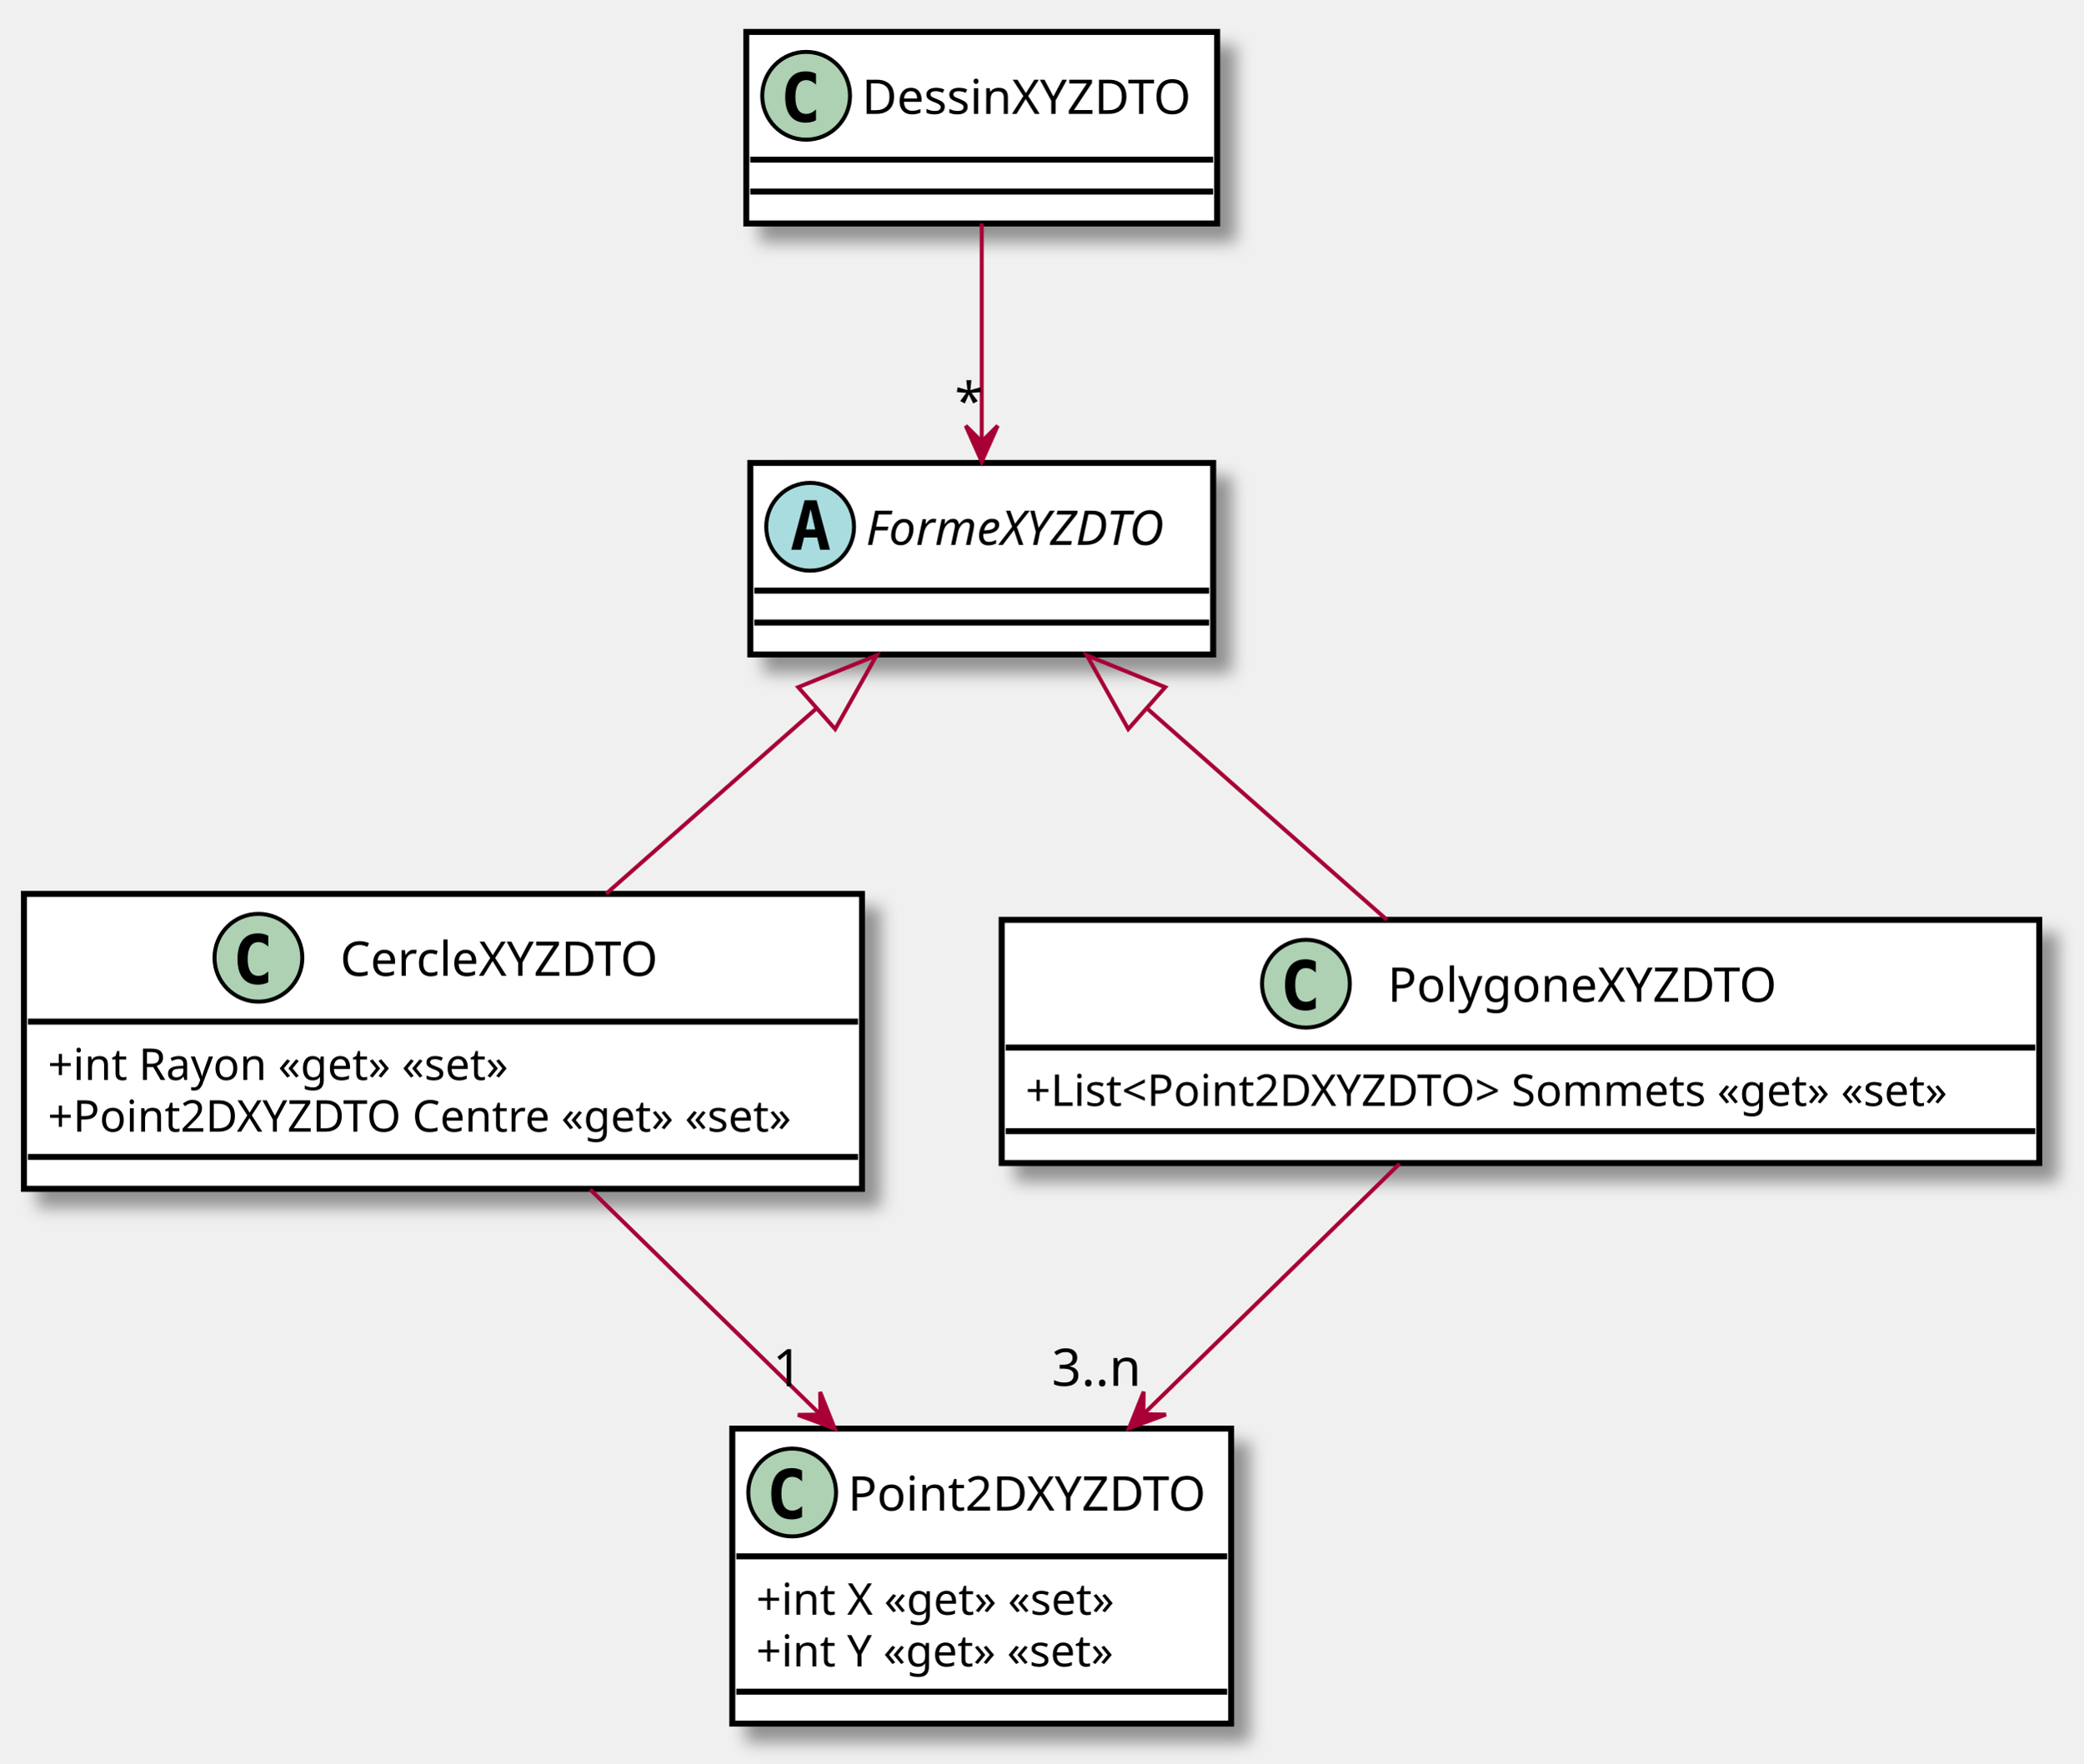
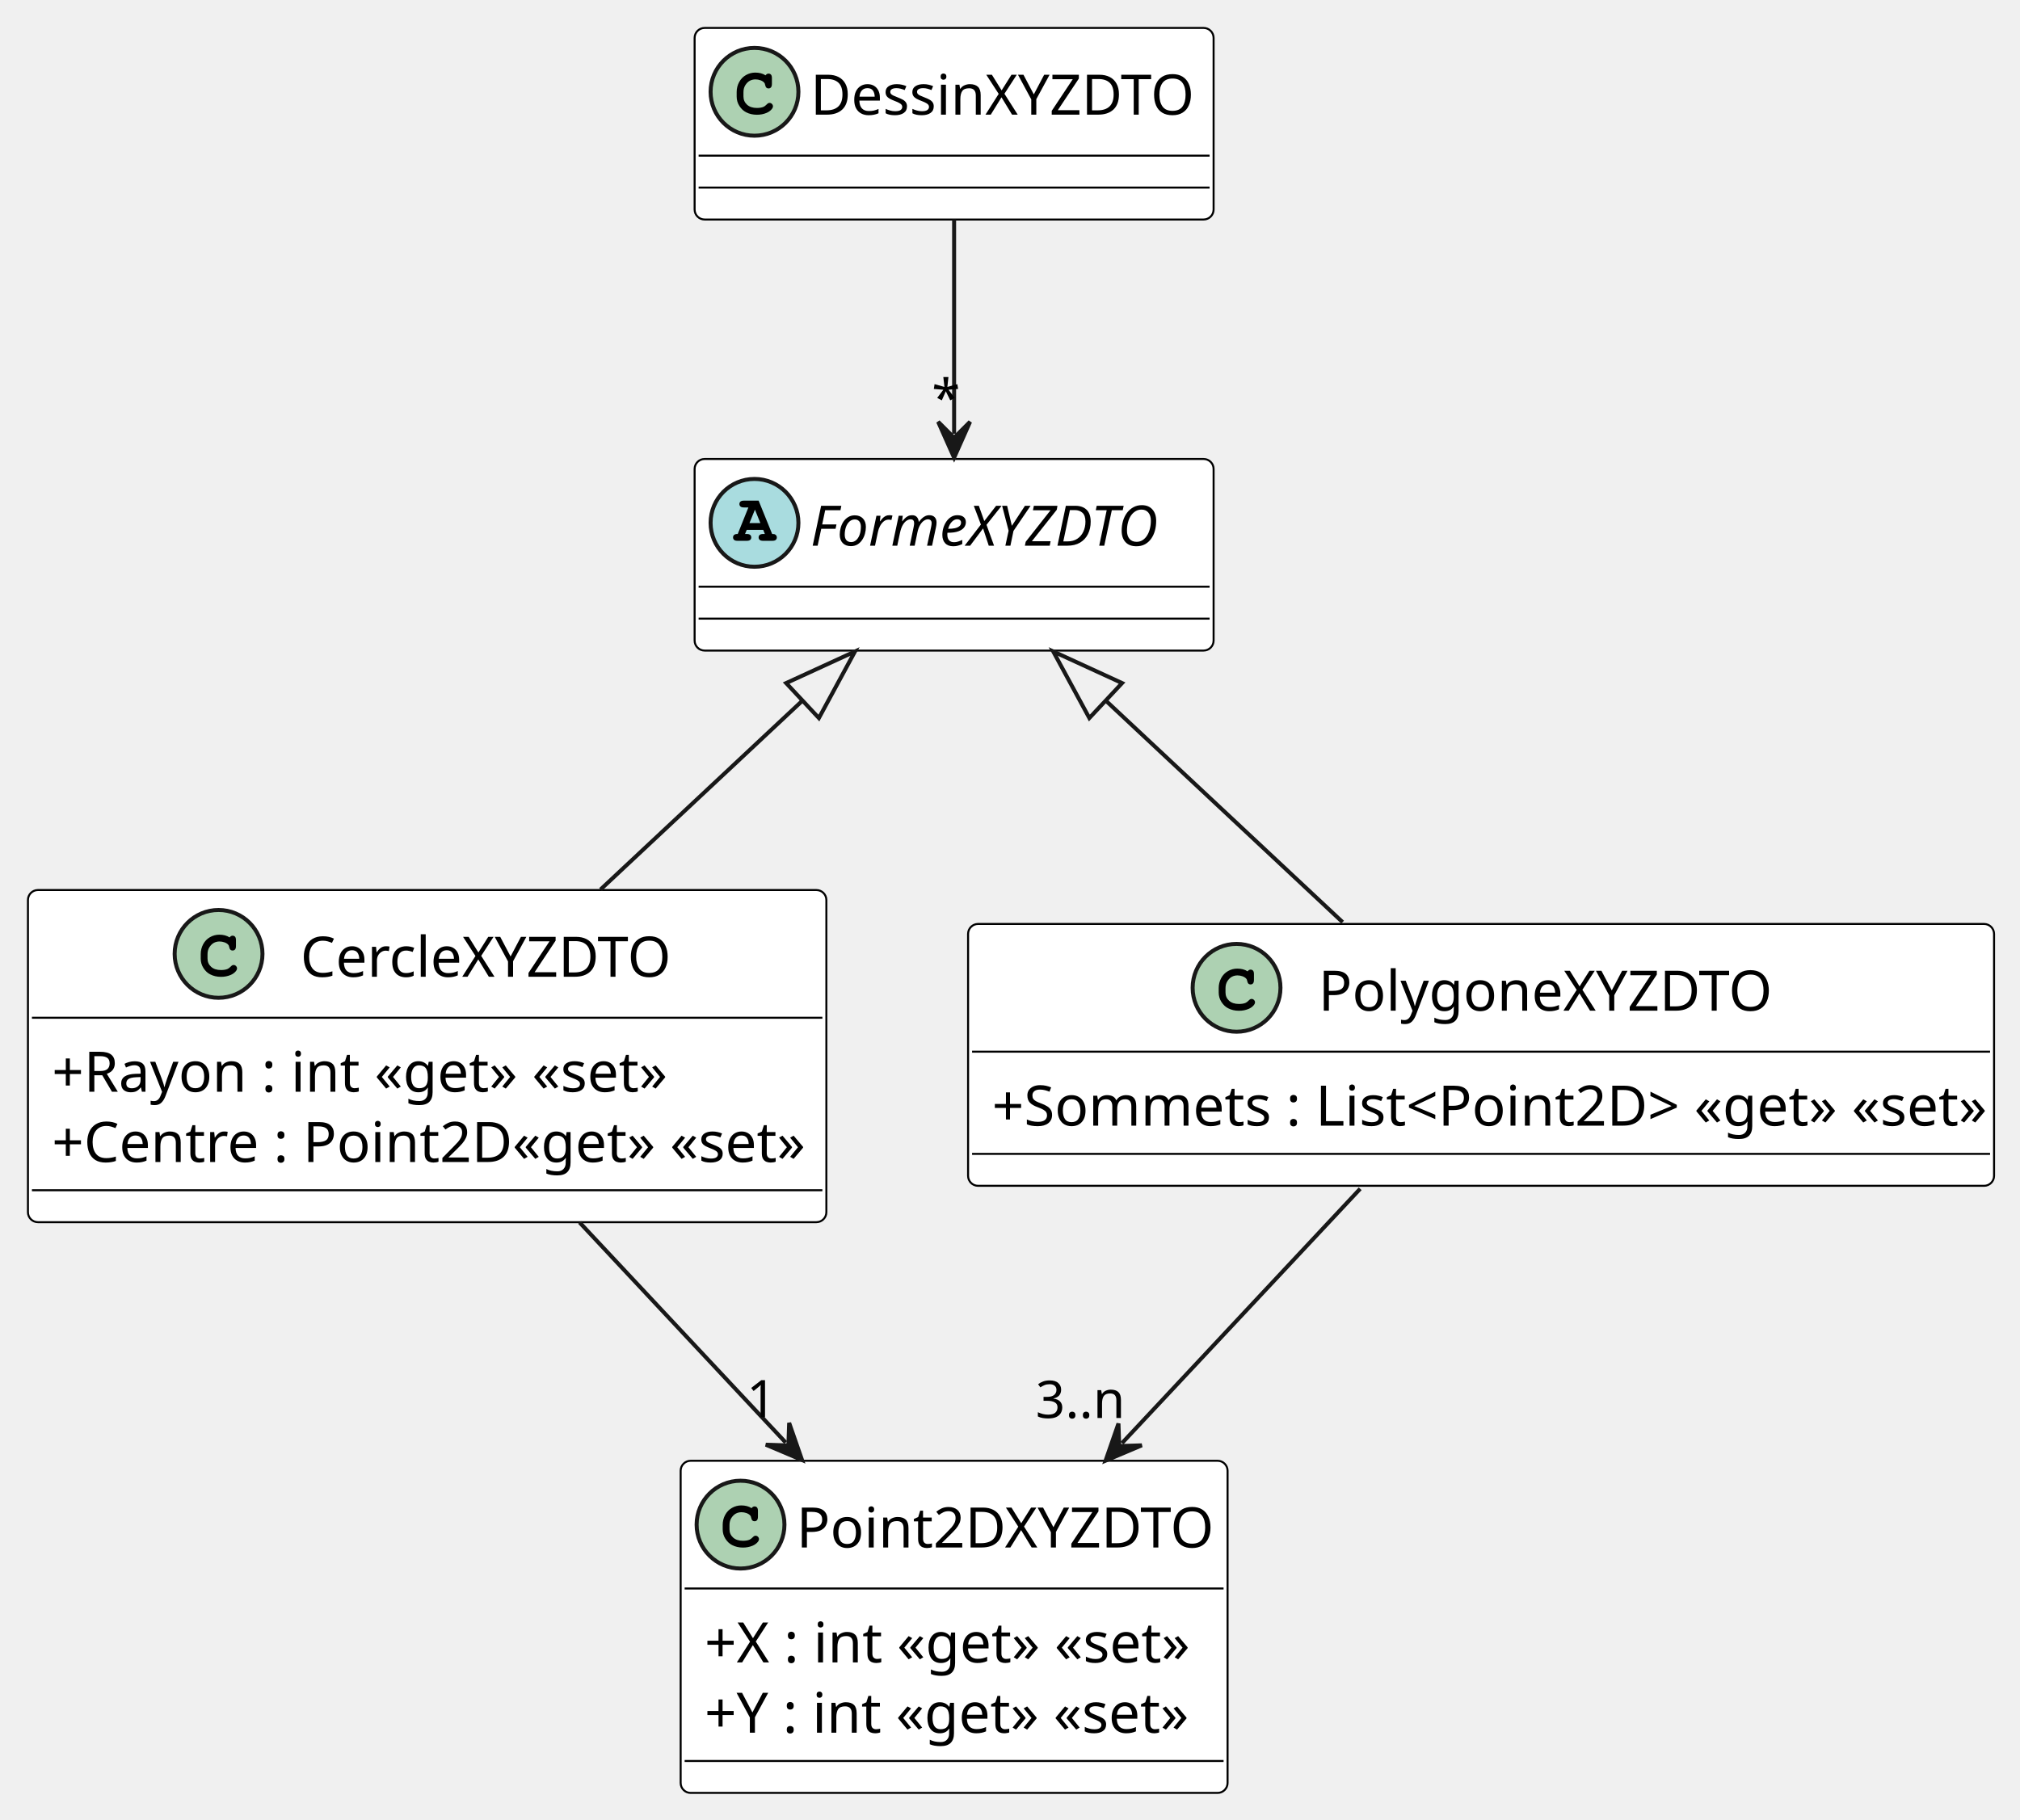
- <svg xmlns="http://www.w3.org/2000/svg" contentScriptType="application/ecmascript" contentStyleType="text/css" height="442px" preserveAspectRatio="none" style="width:522px;height:442px;" version="1.1" viewBox="0 0 522 442" width="522px" zoomAndPan="magnify">
-   <defs>
-     <filter height="300%" id="fgr7rj7opowq9" width="300%" x="-1" y="-1">
-       <feGaussianBlur result="blurOut" stdDeviation="2.0" />
-       <feColorMatrix in="blurOut" result="blurOut2" type="matrix" values="0 0 0 0 0 0 0 0 0 0 0 0 0 0 0 0 0 0 .4 0" />
-       <feOffset dx="4.0" dy="4.0" in="blurOut2" result="blurOut3" />
-       <feBlend in="SourceGraphic" in2="blurOut3" mode="normal" />
-     </filter>
-   </defs>
+ <svg xmlns="http://www.w3.org/2000/svg" contentStyleType="text/css" height="456px" preserveAspectRatio="none" style="width:506px;height:456px;background:#FFFFFF;" version="1.1" viewBox="0 0 506 456" width="506px" zoomAndPan="magnify">
+   <defs />
  <g>
-     <rect fill="#FFFFFF" filter="url(#fgr7rj7opowq9)" height="48" id="DessinXYZDTO" style="stroke: #000000; stroke-width: 1.5;" width="118" x="187" y="8" />
-     <ellipse cx="202" cy="24" fill="#ADD1B2" rx="11" ry="11" style="stroke: #000000; stroke-width: 1.0;" />
-     <path d="M204.473,30.143 Q203.892,30.442 203.253,30.591 Q202.614,30.741 201.908,30.741 Q199.401,30.741 198.082,29.089 Q196.762,27.437 196.762,24.316 Q196.762,21.186 198.082,19.535 Q199.401,17.883 201.908,17.883 Q202.614,17.883 203.261,18.032 Q203.909,18.182 204.473,18.48 L204.473,21.203 Q203.842,20.622 203.249,20.352 Q202.655,20.082 202.024,20.082 Q200.68,20.082 199.995,21.149 Q199.31,22.216 199.31,24.316 Q199.31,26.408 199.995,27.474 Q200.68,28.541 202.024,28.541 Q202.655,28.541 203.249,28.271 Q203.842,28.002 204.473,27.42 Z " />
-     <text fill="#000000" font-family="sans-serif" font-size="12" lengthAdjust="spacingAndGlyphs" textLength="86" x="216" y="28.535">DessinXYZDTO</text>
-     <line style="stroke: #000000; stroke-width: 1.5;" x1="188" x2="304" y1="40" y2="40" />
-     <line style="stroke: #000000; stroke-width: 1.5;" x1="188" x2="304" y1="48" y2="48" />
-     <rect fill="#FFFFFF" filter="url(#fgr7rj7opowq9)" height="48" id="FormeXYZDTO" style="stroke: #000000; stroke-width: 1.5;" width="116" x="188" y="116" />
-     <ellipse cx="203" cy="132" fill="#A9DCDF" rx="11" ry="11" style="stroke: #000000; stroke-width: 1.0;" />
-     <path d="M203.113,127.598 L201.959,132.67 L204.275,132.67 Z M201.619,125.357 L204.616,125.357 L207.961,137.75 L205.512,137.75 L204.749,134.687 L201.47,134.687 L200.723,137.75 L198.274,137.75 Z " />
-     <text fill="#000000" font-family="sans-serif" font-size="12" font-style="italic" lengthAdjust="spacingAndGlyphs" textLength="84" x="217" y="136.535">FormeXYZDTO</text>
-     <line style="stroke: #000000; stroke-width: 1.5;" x1="189" x2="303" y1="148" y2="148" />
-     <line style="stroke: #000000; stroke-width: 1.5;" x1="189" x2="303" y1="156" y2="156" />
-     <rect fill="#FFFFFF" filter="url(#fgr7rj7opowq9)" height="73.91" id="CercleXYZDTO" style="stroke: #000000; stroke-width: 1.5;" width="210" x="6" y="224" />
-     <ellipse cx="64.75" cy="240" fill="#ADD1B2" rx="11" ry="11" style="stroke: #000000; stroke-width: 1.0;" />
-     <path d="M67.223,246.143 Q66.642,246.442 66.003,246.591 Q65.364,246.741 64.658,246.741 Q62.151,246.741 60.831,245.089 Q59.512,243.437 59.512,240.316 Q59.512,237.186 60.831,235.535 Q62.151,233.883 64.658,233.883 Q65.364,233.883 66.011,234.032 Q66.659,234.182 67.223,234.481 L67.223,237.203 Q66.592,236.622 65.999,236.352 Q65.405,236.083 64.774,236.083 Q63.43,236.083 62.745,237.149 Q62.06,238.216 62.06,240.316 Q62.06,242.408 62.745,243.474 Q63.43,244.541 64.774,244.541 Q65.405,244.541 65.999,244.271 Q66.592,244.001 67.223,243.42 Z " />
-     <text fill="#000000" font-family="sans-serif" font-size="12" lengthAdjust="spacingAndGlyphs" textLength="84" x="85.25" y="244.535">CercleXYZDTO</text>
-     <line style="stroke: #000000; stroke-width: 1.5;" x1="7" x2="215" y1="256" y2="256" />
-     <text fill="#000000" font-family="sans-serif" font-size="11" lengthAdjust="spacingAndGlyphs" textLength="122" x="12" y="270.635">+int Rayon «get» «set»</text>
-     <text fill="#000000" font-family="sans-serif" font-size="11" lengthAdjust="spacingAndGlyphs" textLength="198" x="12" y="283.59">+Point2DXYZDTO Centre «get» «set»</text>
-     <line style="stroke: #000000; stroke-width: 1.5;" x1="7" x2="215" y1="289.91" y2="289.91" />
-     <rect fill="#FFFFFF" filter="url(#fgr7rj7opowq9)" height="60.955" id="PolygoneXYZDTO" style="stroke: #000000; stroke-width: 1.5;" width="260" x="251" y="230.5" />
-     <ellipse cx="327.25" cy="246.5" fill="#ADD1B2" rx="11" ry="11" style="stroke: #000000; stroke-width: 1.0;" />
-     <path d="M329.723,252.643 Q329.142,252.942 328.503,253.091 Q327.864,253.241 327.158,253.241 Q324.651,253.241 323.332,251.589 Q322.012,249.937 322.012,246.816 Q322.012,243.686 323.332,242.035 Q324.651,240.383 327.158,240.383 Q327.864,240.383 328.511,240.532 Q329.159,240.682 329.723,240.981 L329.723,243.703 Q329.092,243.122 328.499,242.852 Q327.905,242.583 327.274,242.583 Q325.93,242.583 325.245,243.649 Q324.56,244.716 324.56,246.816 Q324.56,248.908 325.245,249.974 Q325.93,251.041 327.274,251.041 Q327.905,251.041 328.499,250.771 Q329.092,250.501 329.723,249.92 Z " />
-     <text fill="#000000" font-family="sans-serif" font-size="12" lengthAdjust="spacingAndGlyphs" textLength="99" x="347.75" y="251.035">PolygoneXYZDTO</text>
-     <line style="stroke: #000000; stroke-width: 1.5;" x1="252" x2="510" y1="262.5" y2="262.5" />
-     <text fill="#000000" font-family="sans-serif" font-size="11" lengthAdjust="spacingAndGlyphs" textLength="248" x="257" y="277.135">+List&lt;Point2DXYZDTO&gt; Sommets «get» «set»</text>
-     <line style="stroke: #000000; stroke-width: 1.5;" x1="252" x2="510" y1="283.455" y2="283.455" />
-     <rect fill="#FFFFFF" filter="url(#fgr7rj7opowq9)" height="73.91" id="Point2DXYZDTO" style="stroke: #000000; stroke-width: 1.5;" width="125" x="183.5" y="358" />
-     <ellipse cx="198.5" cy="374" fill="#ADD1B2" rx="11" ry="11" style="stroke: #000000; stroke-width: 1.0;" />
-     <path d="M200.973,380.143 Q200.392,380.442 199.753,380.591 Q199.114,380.741 198.408,380.741 Q195.901,380.741 194.582,379.089 Q193.262,377.437 193.262,374.316 Q193.262,371.187 194.582,369.535 Q195.901,367.883 198.408,367.883 Q199.114,367.883 199.761,368.032 Q200.409,368.182 200.973,368.481 L200.973,371.203 Q200.342,370.622 199.749,370.352 Q199.155,370.082 198.524,370.082 Q197.18,370.082 196.495,371.149 Q195.81,372.216 195.81,374.316 Q195.81,376.408 196.495,377.474 Q197.18,378.541 198.524,378.541 Q199.155,378.541 199.749,378.271 Q200.342,378.002 200.973,377.42 Z " />
-     <text fill="#000000" font-family="sans-serif" font-size="12" lengthAdjust="spacingAndGlyphs" textLength="93" x="212.5" y="378.535">Point2DXYZDTO</text>
-     <line style="stroke: #000000; stroke-width: 1.5;" x1="184.5" x2="307.5" y1="390" y2="390" />
-     <text fill="#000000" font-family="sans-serif" font-size="11" lengthAdjust="spacingAndGlyphs" textLength="96" x="189.5" y="404.635">+int X «get» «set»</text>
-     <text fill="#000000" font-family="sans-serif" font-size="11" lengthAdjust="spacingAndGlyphs" textLength="96" x="189.5" y="417.59">+int Y «get» «set»</text>
-     <line style="stroke: #000000; stroke-width: 1.5;" x1="184.5" x2="307.5" y1="423.91" y2="423.91" />
-     <path d="M246,56 C246,72 246,93.45 246,110.53 " fill="none" id="DessinXYZDTO-&gt;FormeXYZDTO" style="stroke: #A80036; stroke-width: 1.0;" />
-     <polygon fill="#A80036" points="246,115.68,250,106.68,246,110.68,242,106.68,246,115.68" style="stroke: #A80036; stroke-width: 1.0;" />
-     <text fill="#000000" font-family="sans-serif" font-size="13" lengthAdjust="spacingAndGlyphs" textLength="6" x="239.231" y="105.134">*</text>
-     <path d="M204.55,177.54 C187.82,192.28 168.57,209.25 151.9,223.95 " fill="none" id="FormeXYZDTO&lt;-CercleXYZDTO" style="stroke: #A80036; stroke-width: 1.0;" />
-     <polygon fill="none" points="200.02,172.2,219.65,164.23,209.28,182.7,200.02,172.2" style="stroke: #A80036; stroke-width: 1.0;" />
-     <path d="M287.57,177.64 C306.82,194.61 329.39,214.51 347.53,230.49 " fill="none" id="FormeXYZDTO&lt;-PolygoneXYZDTO" style="stroke: #A80036; stroke-width: 1.0;" />
-     <polygon fill="none" points="282.72,182.7,272.35,164.23,291.98,172.2,282.72,182.7" style="stroke: #A80036; stroke-width: 1.0;" />
-     <path d="M147.89,298.07 C165.75,315.53 187.23,336.54 205.54,354.44 " fill="none" id="CercleXYZDTO-&gt;Point2DXYZDTO" style="stroke: #A80036; stroke-width: 1.0;" />
-     <polygon fill="#A80036" points="209.16,357.97,205.513,348.821,205.582,354.478,199.925,354.546,209.16,357.97" style="stroke: #A80036; stroke-width: 1.0;" />
-     <text fill="#000000" font-family="sans-serif" font-size="13" lengthAdjust="spacingAndGlyphs" textLength="8" x="193.63" y="347.365">1</text>
-     <path d="M350.7,291.62 C331.82,310.09 307.29,334.07 286.72,354.18 " fill="none" id="PolygoneXYZDTO-&gt;Point2DXYZDTO" style="stroke: #A80036; stroke-width: 1.0;" />
-     <polygon fill="#A80036" points="282.93,357.89,292.164,354.466,286.508,354.397,286.577,348.741,282.93,357.89" style="stroke: #A80036; stroke-width: 1.0;" />
-     <text fill="#000000" font-family="sans-serif" font-size="13" lengthAdjust="spacingAndGlyphs" textLength="24" x="263.526" y="347.27">3..n</text>
+     <g id="elem_DessinXYZDTO">
+       <rect fill="#FFFFFF" height="48" id="DessinXYZDTO" rx="2.5" ry="2.5" style="stroke:#000000;stroke-width:0.5;" width="130" x="174" y="7" />
+       <ellipse cx="189" cy="23" fill="#ADD1B2" rx="11" ry="11" style="stroke:#181818;stroke-width:1.0;" />
+       <path d="M191.766,18.875 Q191.922,18.656 192.109,18.547 Q192.297,18.438 192.516,18.438 Q192.891,18.438 193.125,18.695 Q193.359,18.953 193.359,19.562 L193.359,21.016 Q193.359,21.625 193.125,21.891 Q192.891,22.156 192.516,22.156 Q192.172,22.156 191.969,21.953 Q191.766,21.766 191.656,21.25 Q191.609,20.891 191.422,20.703 Q191.094,20.328 190.484,20.109 Q189.875,19.891 189.25,19.891 Q188.484,19.891 187.852,20.219 Q187.219,20.547 186.727,21.297 Q186.234,22.047 186.234,23.078 L186.234,24.172 Q186.234,25.406 187.125,26.227 Q188.016,27.047 189.609,27.047 Q190.547,27.047 191.203,26.797 Q191.594,26.641 192.016,26.203 Q192.281,25.938 192.43,25.859 Q192.578,25.781 192.781,25.781 Q193.109,25.781 193.367,26.039 Q193.625,26.297 193.625,26.641 Q193.625,26.984 193.281,27.391 Q192.781,27.969 191.984,28.297 Q190.906,28.75 189.609,28.75 Q188.094,28.75 186.891,28.125 Q185.906,27.625 185.219,26.555 Q184.531,25.484 184.531,24.203 L184.531,23.047 Q184.531,21.719 185.148,20.57 Q185.766,19.422 186.859,18.805 Q187.953,18.188 189.188,18.188 Q189.922,18.188 190.57,18.352 Q191.219,18.516 191.766,18.875 Z " fill="#000000" />
+       <text fill="#000000" font-family="sans-serif" font-size="14" lengthAdjust="spacing" textLength="98" x="203" y="28.729">DessinXYZDTO</text>
+       <line style="stroke:#000000;stroke-width:0.5;" x1="175" x2="303" y1="39" y2="39" />
+       <line style="stroke:#000000;stroke-width:0.5;" x1="175" x2="303" y1="47" y2="47" />
+     </g>
+     <g id="elem_FormeXYZDTO">
+       <rect codeLine="19" fill="#FFFFFF" height="48" id="FormeXYZDTO" rx="2.5" ry="2.5" style="stroke:#000000;stroke-width:0.5;" width="130" x="174" y="115" />
+       <ellipse cx="189" cy="131" fill="#A9DCDF" rx="11" ry="11" style="stroke:#181818;stroke-width:1.0;" />
+       <path d="M191.188,132.766 L187.047,132.766 L186.625,133.797 L187.047,133.797 Q187.656,133.797 187.922,134.031 Q188.188,134.266 188.188,134.656 Q188.188,135.031 187.922,135.266 Q187.656,135.5 187.047,135.5 L184.75,135.5 Q184.141,135.5 183.883,135.266 Q183.625,135.031 183.625,134.641 Q183.625,134.266 183.898,134.023 Q184.172,133.781 184.797,133.797 L187.469,127.141 L186.359,127.141 Q185.75,127.141 185.484,126.906 Q185.219,126.672 185.219,126.281 Q185.219,125.906 185.484,125.672 Q185.75,125.438 186.359,125.438 L190.031,125.438 L193.422,133.797 Q194.016,133.797 194.203,133.938 Q194.594,134.203 194.594,134.656 Q194.594,135.031 194.336,135.266 Q194.078,135.5 193.469,135.5 L191.172,135.5 Q190.562,135.5 190.297,135.266 Q190.031,135.031 190.031,134.641 Q190.031,134.266 190.297,134.031 Q190.562,133.797 191.172,133.797 L191.594,133.797 L191.188,132.766 Z M190.469,131.062 L189.109,127.688 L187.734,131.062 L190.469,131.062 Z " fill="#000000" />
+       <text fill="#000000" font-family="sans-serif" font-size="14" font-style="italic" lengthAdjust="spacing" textLength="98" x="203" y="136.728">FormeXYZDTO</text>
+       <line style="stroke:#000000;stroke-width:0.5;" x1="175" x2="303" y1="147" y2="147" />
+       <line style="stroke:#000000;stroke-width:0.5;" x1="175" x2="303" y1="155" y2="155" />
+     </g>
+     <g id="elem_CercleXYZDTO">
+       <rect codeLine="23" fill="#FFFFFF" height="83.219" id="CercleXYZDTO" rx="2.5" ry="2.5" style="stroke:#000000;stroke-width:0.5;" width="200" x="7" y="223" />
+       <ellipse cx="54.75" cy="239" fill="#ADD1B2" rx="11" ry="11" style="stroke:#181818;stroke-width:1.0;" />
+       <path d="M57.516,234.875 Q57.672,234.656 57.859,234.547 Q58.047,234.438 58.266,234.438 Q58.641,234.438 58.875,234.695 Q59.109,234.953 59.109,235.562 L59.109,237.016 Q59.109,237.625 58.875,237.891 Q58.641,238.156 58.266,238.156 Q57.922,238.156 57.719,237.953 Q57.516,237.766 57.406,237.25 Q57.359,236.891 57.172,236.703 Q56.844,236.328 56.234,236.109 Q55.625,235.891 55,235.891 Q54.234,235.891 53.602,236.219 Q52.969,236.547 52.477,237.297 Q51.984,238.047 51.984,239.078 L51.984,240.172 Q51.984,241.406 52.875,242.227 Q53.766,243.047 55.359,243.047 Q56.297,243.047 56.953,242.797 Q57.344,242.641 57.766,242.203 Q58.031,241.938 58.18,241.859 Q58.328,241.781 58.531,241.781 Q58.859,241.781 59.117,242.039 Q59.375,242.297 59.375,242.641 Q59.375,242.984 59.031,243.391 Q58.531,243.969 57.734,244.297 Q56.656,244.75 55.359,244.75 Q53.844,244.75 52.641,244.125 Q51.656,243.625 50.969,242.555 Q50.281,241.484 50.281,240.203 L50.281,239.047 Q50.281,237.719 50.898,236.57 Q51.516,235.422 52.609,234.805 Q53.703,234.188 54.938,234.188 Q55.672,234.188 56.32,234.352 Q56.969,234.516 57.516,234.875 Z " fill="#000000" />
+       <text fill="#000000" font-family="sans-serif" font-size="14" lengthAdjust="spacing" textLength="96" x="75.25" y="244.728">CercleXYZDTO</text>
+       <line style="stroke:#000000;stroke-width:0.5;" x1="8" x2="206" y1="255" y2="255" />
+       <text fill="#000000" font-family="sans-serif" font-size="14" lengthAdjust="spacing" textLength="155" x="13" y="273.533">+Rayon : int «get» «set»</text>
+       <text fill="#000000" font-family="sans-serif" font-size="14" lengthAdjust="spacing" textLength="188" x="13" y="291.143">+Centre : Point2D«get» «set»</text>
+       <line style="stroke:#000000;stroke-width:0.5;" x1="8" x2="206" y1="298.219" y2="298.219" />
+     </g>
+     <g id="elem_PolygoneXYZDTO">
+       <rect codeLine="28" fill="#FFFFFF" height="65.609" id="PolygoneXYZDTO" rx="2.5" ry="2.5" style="stroke:#000000;stroke-width:0.5;" width="257" x="242.5" y="231.5" />
+       <ellipse cx="309.75" cy="247.5" fill="#ADD1B2" rx="11" ry="11" style="stroke:#181818;stroke-width:1.0;" />
+       <path d="M312.516,243.375 Q312.672,243.156 312.859,243.047 Q313.047,242.938 313.266,242.938 Q313.641,242.938 313.875,243.195 Q314.109,243.453 314.109,244.062 L314.109,245.516 Q314.109,246.125 313.875,246.391 Q313.641,246.656 313.266,246.656 Q312.922,246.656 312.719,246.453 Q312.516,246.266 312.406,245.75 Q312.359,245.391 312.172,245.203 Q311.844,244.828 311.234,244.609 Q310.625,244.391 310,244.391 Q309.234,244.391 308.602,244.719 Q307.969,245.047 307.477,245.797 Q306.984,246.547 306.984,247.578 L306.984,248.672 Q306.984,249.906 307.875,250.727 Q308.766,251.547 310.359,251.547 Q311.297,251.547 311.953,251.297 Q312.344,251.141 312.766,250.703 Q313.031,250.438 313.18,250.359 Q313.328,250.281 313.531,250.281 Q313.859,250.281 314.117,250.539 Q314.375,250.797 314.375,251.141 Q314.375,251.484 314.031,251.891 Q313.531,252.469 312.734,252.797 Q311.656,253.25 310.359,253.25 Q308.844,253.25 307.641,252.625 Q306.656,252.125 305.969,251.055 Q305.281,249.984 305.281,248.703 L305.281,247.547 Q305.281,246.219 305.898,245.07 Q306.516,243.922 307.609,243.305 Q308.703,242.688 309.938,242.688 Q310.672,242.688 311.32,242.852 Q311.969,243.016 312.516,243.375 Z " fill="#000000" />
+       <text fill="#000000" font-family="sans-serif" font-size="14" lengthAdjust="spacing" textLength="114" x="330.25" y="253.228">PolygoneXYZDTO</text>
+       <line style="stroke:#000000;stroke-width:0.5;" x1="243.5" x2="498.5" y1="263.5" y2="263.5" />
+       <text fill="#000000" font-family="sans-serif" font-size="14" lengthAdjust="spacing" textLength="245" x="248.5" y="282.033">+Sommets : List&lt;Point2D&gt; «get» «set»</text>
+       <line style="stroke:#000000;stroke-width:0.5;" x1="243.5" x2="498.5" y1="289.109" y2="289.109" />
+     </g>
+     <g id="elem_Point2DXYZDTO">
+       <rect codeLine="14" fill="#FFFFFF" height="83.219" id="Point2DXYZDTO" rx="2.5" ry="2.5" style="stroke:#000000;stroke-width:0.5;" width="137" x="170.5" y="366" />
+       <ellipse cx="185.5" cy="382" fill="#ADD1B2" rx="11" ry="11" style="stroke:#181818;stroke-width:1.0;" />
+       <path d="M188.266,377.875 Q188.422,377.656 188.609,377.547 Q188.797,377.438 189.016,377.438 Q189.391,377.438 189.625,377.695 Q189.859,377.953 189.859,378.562 L189.859,380.016 Q189.859,380.625 189.625,380.891 Q189.391,381.156 189.016,381.156 Q188.672,381.156 188.469,380.953 Q188.266,380.766 188.156,380.25 Q188.109,379.891 187.922,379.703 Q187.594,379.328 186.984,379.109 Q186.375,378.891 185.75,378.891 Q184.984,378.891 184.352,379.219 Q183.719,379.547 183.227,380.297 Q182.734,381.047 182.734,382.078 L182.734,383.172 Q182.734,384.406 183.625,385.227 Q184.516,386.047 186.109,386.047 Q187.047,386.047 187.703,385.797 Q188.094,385.641 188.516,385.203 Q188.781,384.938 188.93,384.859 Q189.078,384.781 189.281,384.781 Q189.609,384.781 189.867,385.039 Q190.125,385.297 190.125,385.641 Q190.125,385.984 189.781,386.391 Q189.281,386.969 188.484,387.297 Q187.406,387.75 186.109,387.75 Q184.594,387.75 183.391,387.125 Q182.406,386.625 181.719,385.555 Q181.031,384.484 181.031,383.203 L181.031,382.047 Q181.031,380.719 181.648,379.57 Q182.266,378.422 183.359,377.805 Q184.453,377.188 185.688,377.188 Q186.422,377.188 187.07,377.352 Q187.719,377.516 188.266,377.875 Z " fill="#000000" />
+       <text fill="#000000" font-family="sans-serif" font-size="14" lengthAdjust="spacing" textLength="105" x="199.5" y="387.728">Point2DXYZDTO</text>
+       <line style="stroke:#000000;stroke-width:0.5;" x1="171.5" x2="306.5" y1="398" y2="398" />
+       <text fill="#000000" font-family="sans-serif" font-size="14" lengthAdjust="spacing" textLength="122" x="176.5" y="416.533">+X : int «get» «set»</text>
+       <text fill="#000000" font-family="sans-serif" font-size="14" lengthAdjust="spacing" textLength="123" x="176.5" y="434.143">+Y : int «get» «set»</text>
+       <line style="stroke:#000000;stroke-width:0.5;" x1="171.5" x2="306.5" y1="441.219" y2="441.219" />
+     </g>
+     <g id="link_DessinXYZDTO_FormeXYZDTO">
+       <path codeLine="8" d="M239,55 C239,72.66 239,90.94 239,108.68 " fill="none" id="DessinXYZDTO-to-FormeXYZDTO" style="stroke:#181818;stroke-width:1.0;" />
+       <polygon fill="#181818" points="239,114.68,243,105.68,239,109.68,235,105.68,239,114.68" style="stroke:#181818;stroke-width:1.0;" />
+       <text fill="#000000" font-family="sans-serif" font-size="13" lengthAdjust="spacing" textLength="5" x="233.391" y="104.34">*</text>
+     </g>
+     <g id="link_FormeXYZDTO_CercleXYZDTO">
+       <path codeLine="9" d="M201.027,175.529 C183.107,192.299 171.58,203.08 150.43,222.87 " fill="none" id="FormeXYZDTO-backto-CercleXYZDTO" style="stroke:#181818;stroke-width:1.0;" />
+       <polygon fill="none" points="214.17,163.23,196.928,171.148,205.127,179.91,214.17,163.23" style="stroke:#181818;stroke-width:1.0;" />
+     </g>
+     <g id="link_FormeXYZDTO_PolygoneXYZDTO">
+       <path codeLine="10" d="M276.975,175.527 C297.435,194.667 313.55,209.75 336.32,231.05 " fill="none" id="FormeXYZDTO-backto-PolygoneXYZDTO" style="stroke:#181818;stroke-width:1.0;" />
+       <polygon fill="none" points="263.83,163.23,272.876,179.909,281.074,171.145,263.83,163.23" style="stroke:#181818;stroke-width:1.0;" />
+     </g>
+     <g id="link_CercleXYZDTO_Point2DXYZDTO">
+       <path codeLine="11" d="M145.18,306.28 C162.69,324.99 179.299,342.73 196.809,361.43 " fill="none" id="CercleXYZDTO-to-Point2DXYZDTO" style="stroke:#181818;stroke-width:1.0;" />
+       <polygon fill="#181818" points="200.91,365.81,197.678,356.506,197.493,362.16,191.839,361.974,200.91,365.81" style="stroke:#181818;stroke-width:1.0;" />
+       <text fill="#000000" font-family="sans-serif" font-size="13" lengthAdjust="spacing" textLength="7" x="187.022" y="355.086">1</text>
+     </g>
+     <g id="link_PolygoneXYZDTO_Point2DXYZDTO">
+       <path codeLine="12" d="M340.72,297.85 C321.76,318.09 301.291,339.96 281.041,361.59 " fill="none" id="PolygoneXYZDTO-to-Point2DXYZDTO" style="stroke:#181818;stroke-width:1.0;" />
+       <polygon fill="#181818" points="276.94,365.97,286.011,362.134,280.357,362.32,280.171,356.666,276.94,365.97" style="stroke:#181818;stroke-width:1.0;" />
+       <text fill="#000000" font-family="sans-serif" font-size="13" lengthAdjust="spacing" textLength="22" x="259.402" y="355.273">3..n</text>
+     </g>
  </g>
</svg>
